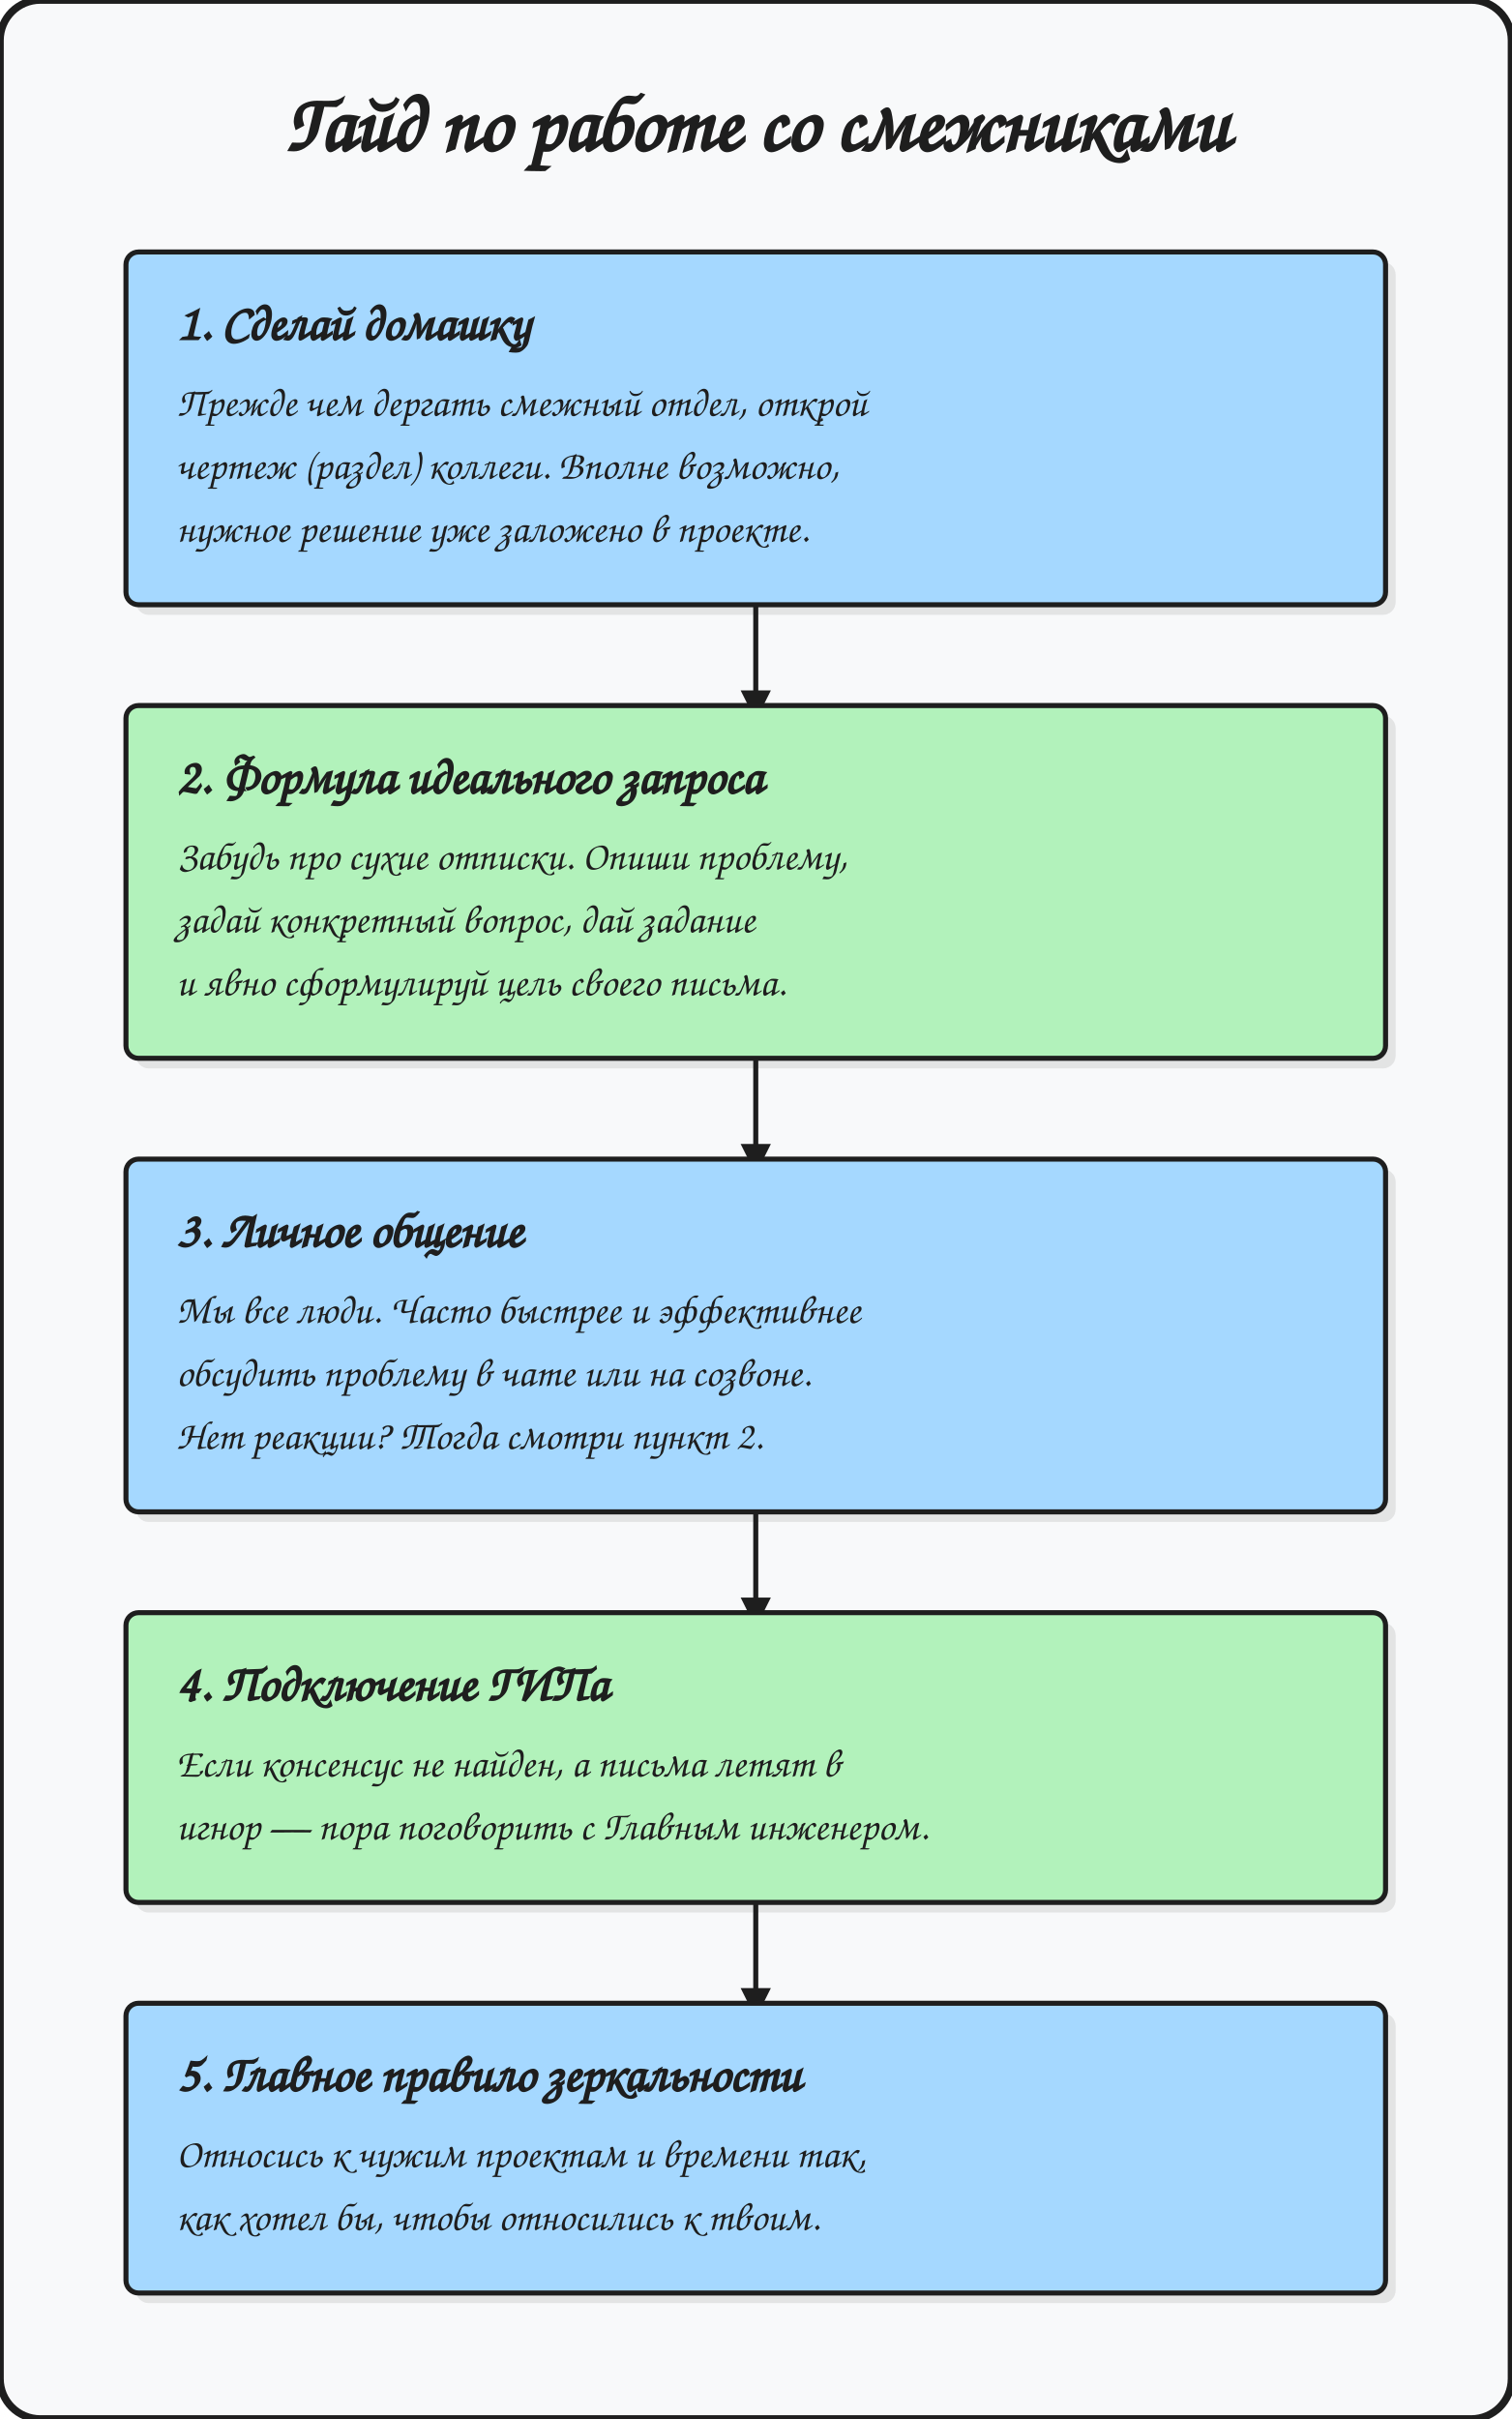
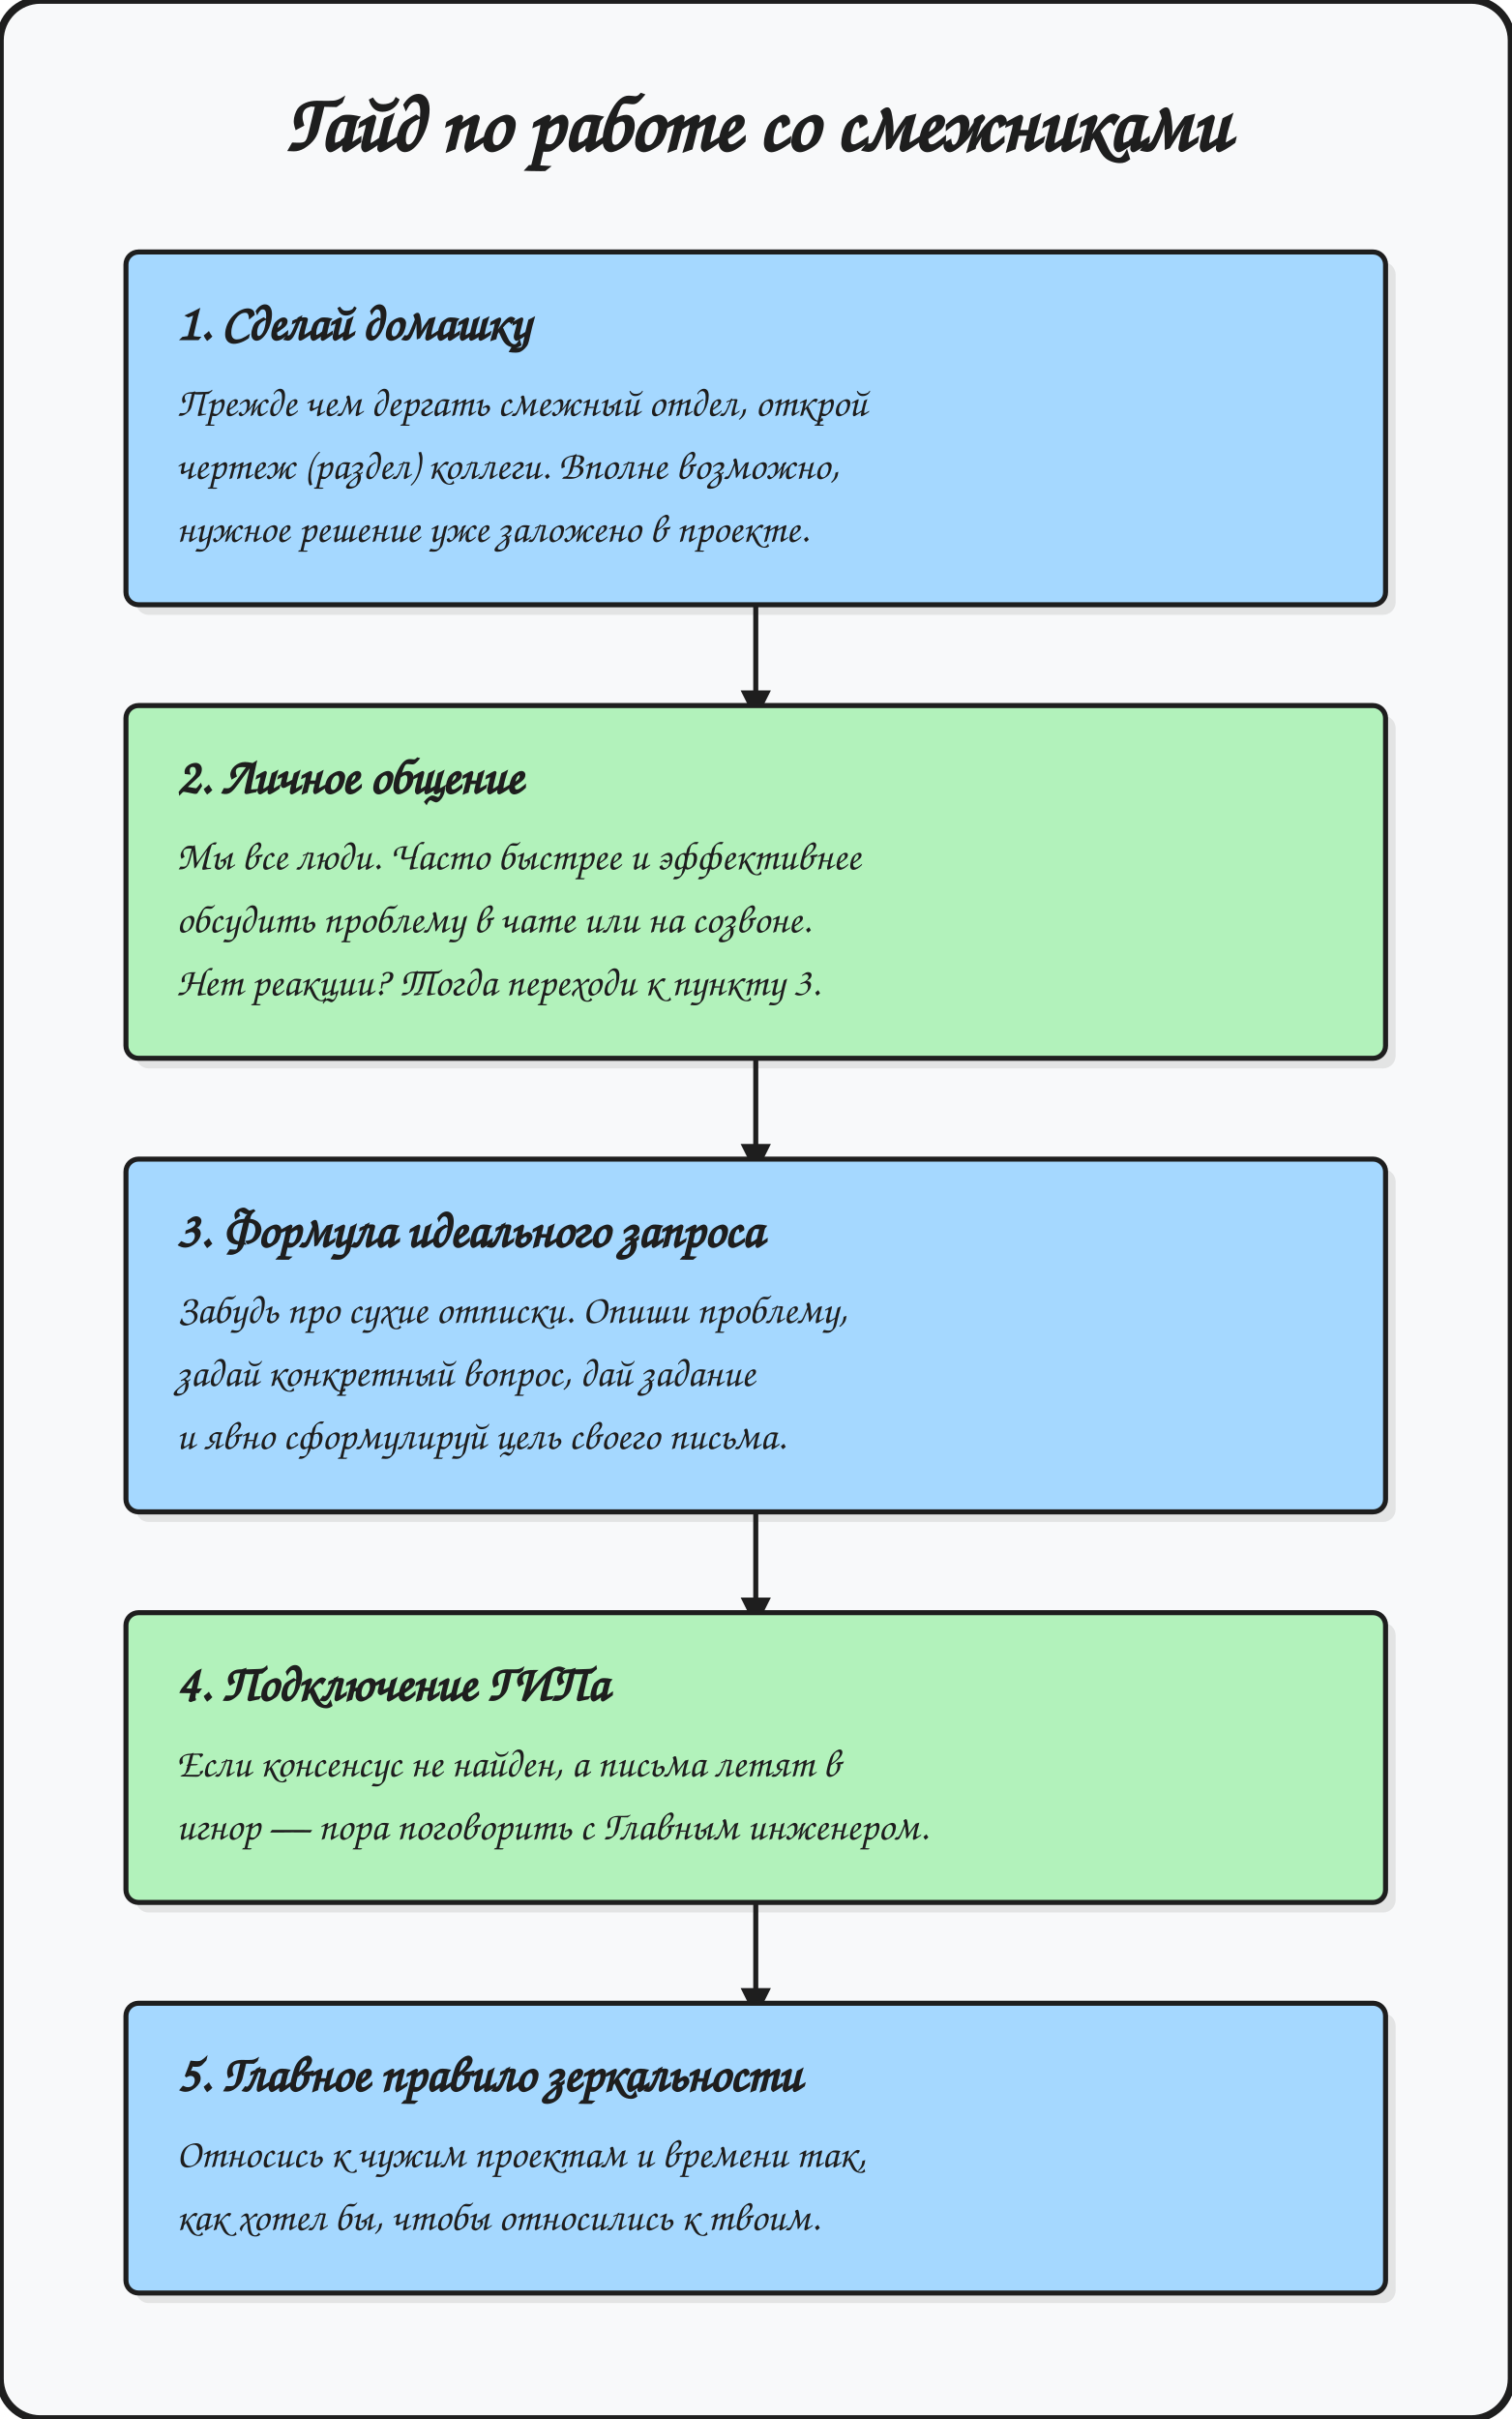
<svg xmlns="http://www.w3.org/2000/svg" width="100%" viewBox="0 0 600 960">
  <defs>
    <marker id="arrow" viewBox="0 0 10 10" refX="5" refY="5" markerWidth="6" markerHeight="6" orient="auto-start-reverse">
      <path d="M 0 0 L 10 5 L 0 10 z" fill="#1e1e1e" />
    </marker>
  </defs>
  <rect width="600" height="960" fill="#f8f9fa" stroke="#1e1e1e" stroke-width="3" rx="16" ry="16" />
  <text x="300" y="60" font-family="Comic Sans MS, 'Chalkboard SE', 'Comic Neue', cursive" font-size="32" font-weight="bold" text-anchor="middle" fill="#1e1e1e">Гайд по работе со смежниками</text>
  <rect x="54" y="104" width="500" height="140" fill="#1e1e1e" opacity="0.1" rx="5" ry="5" />
  <rect x="50" y="100" width="500" height="140" fill="#a5d8ff" stroke="#1e1e1e" stroke-width="2" rx="5" ry="5" />
  <text x="70" y="135" font-family="Comic Sans MS, 'Chalkboard SE', 'Comic Neue', cursive" font-size="20" font-weight="bold" fill="#1e1e1e">1. Сделай домашку</text>
  <text x="70" y="165" font-family="Comic Sans MS, 'Chalkboard SE', 'Comic Neue', cursive" font-size="16" fill="#1e1e1e">Прежде чем дергать смежный отдел, открой</text>
  <text x="70" y="190" font-family="Comic Sans MS, 'Chalkboard SE', 'Comic Neue', cursive" font-size="16" fill="#1e1e1e">чертеж (раздел) коллеги. Вполне возможно,</text>
  <text x="70" y="215" font-family="Comic Sans MS, 'Chalkboard SE', 'Comic Neue', cursive" font-size="16" fill="#1e1e1e">нужное решение уже заложено в проекте.</text>
  <line x1="300" y1="240" x2="300" y2="280" stroke="#1e1e1e" stroke-width="2" marker-end="url(#arrow)" />
  <rect x="54" y="284" width="500" height="140" fill="#1e1e1e" opacity="0.1" rx="5" ry="5" />
  <rect x="50" y="280" width="500" height="140" fill="#b2f2bb" stroke="#1e1e1e" stroke-width="2" rx="5" ry="5" />
-   <text x="70" y="315" font-family="Comic Sans MS, 'Chalkboard SE', 'Comic Neue', cursive" font-size="20" font-weight="bold" fill="#1e1e1e">2. Формула идеального запроса</text>
-   <text x="70" y="345" font-family="Comic Sans MS, 'Chalkboard SE', 'Comic Neue', cursive" font-size="16" fill="#1e1e1e">Забудь про сухие отписки. Опиши проблему,</text>
-   <text x="70" y="370" font-family="Comic Sans MS, 'Chalkboard SE', 'Comic Neue', cursive" font-size="16" fill="#1e1e1e">задай конкретный вопрос, дай задание</text>
-   <text x="70" y="395" font-family="Comic Sans MS, 'Chalkboard SE', 'Comic Neue', cursive" font-size="16" fill="#1e1e1e">и явно сформулируй цель своего письма.</text>
+   <text x="70" y="315" font-family="Comic Sans MS, 'Chalkboard SE', 'Comic Neue', cursive" font-size="20" font-weight="bold" fill="#1e1e1e">2. Личное общение</text>
+   <text x="70" y="345" font-family="Comic Sans MS, 'Chalkboard SE', 'Comic Neue', cursive" font-size="16" fill="#1e1e1e">Мы все люди. Часто быстрее и эффективнее</text>
+   <text x="70" y="370" font-family="Comic Sans MS, 'Chalkboard SE', 'Comic Neue', cursive" font-size="16" fill="#1e1e1e">обсудить проблему в чате или на созвоне.</text>
+   <text x="70" y="395" font-family="Comic Sans MS, 'Chalkboard SE', 'Comic Neue', cursive" font-size="16" fill="#1e1e1e">Нет реакции? Тогда переходи к пункту 3.</text>
  <line x1="300" y1="420" x2="300" y2="460" stroke="#1e1e1e" stroke-width="2" marker-end="url(#arrow)" />
  <rect x="54" y="464" width="500" height="140" fill="#1e1e1e" opacity="0.1" rx="5" ry="5" />
  <rect x="50" y="460" width="500" height="140" fill="#a5d8ff" stroke="#1e1e1e" stroke-width="2" rx="5" ry="5" />
-   <text x="70" y="495" font-family="Comic Sans MS, 'Chalkboard SE', 'Comic Neue', cursive" font-size="20" font-weight="bold" fill="#1e1e1e">3. Личное общение</text>
-   <text x="70" y="525" font-family="Comic Sans MS, 'Chalkboard SE', 'Comic Neue', cursive" font-size="16" fill="#1e1e1e">Мы все люди. Часто быстрее и эффективнее</text>
-   <text x="70" y="550" font-family="Comic Sans MS, 'Chalkboard SE', 'Comic Neue', cursive" font-size="16" fill="#1e1e1e">обсудить проблему в чате или на созвоне.</text>
-   <text x="70" y="575" font-family="Comic Sans MS, 'Chalkboard SE', 'Comic Neue', cursive" font-size="16" fill="#1e1e1e">Нет реакции? Тогда смотри пункт 2.</text>
+   <text x="70" y="495" font-family="Comic Sans MS, 'Chalkboard SE', 'Comic Neue', cursive" font-size="20" font-weight="bold" fill="#1e1e1e">3. Формула идеального запроса</text>
+   <text x="70" y="525" font-family="Comic Sans MS, 'Chalkboard SE', 'Comic Neue', cursive" font-size="16" fill="#1e1e1e">Забудь про сухие отписки. Опиши проблему,</text>
+   <text x="70" y="550" font-family="Comic Sans MS, 'Chalkboard SE', 'Comic Neue', cursive" font-size="16" fill="#1e1e1e">задай конкретный вопрос, дай задание</text>
+   <text x="70" y="575" font-family="Comic Sans MS, 'Chalkboard SE', 'Comic Neue', cursive" font-size="16" fill="#1e1e1e">и явно сформулируй цель своего письма.</text>
  <line x1="300" y1="600" x2="300" y2="640" stroke="#1e1e1e" stroke-width="2" marker-end="url(#arrow)" />
  <rect x="54" y="644" width="500" height="115" fill="#1e1e1e" opacity="0.1" rx="5" ry="5" />
  <rect x="50" y="640" width="500" height="115" fill="#b2f2bb" stroke="#1e1e1e" stroke-width="2" rx="5" ry="5" />
  <text x="70" y="675" font-family="Comic Sans MS, 'Chalkboard SE', 'Comic Neue', cursive" font-size="20" font-weight="bold" fill="#1e1e1e">4. Подключение ГИПа</text>
  <text x="70" y="705" font-family="Comic Sans MS, 'Chalkboard SE', 'Comic Neue', cursive" font-size="16" fill="#1e1e1e">Если консенсус не найден, а письма летят в</text>
  <text x="70" y="730" font-family="Comic Sans MS, 'Chalkboard SE', 'Comic Neue', cursive" font-size="16" fill="#1e1e1e">игнор — пора поговорить с Главным инженером.</text>
  <line x1="300" y1="755" x2="300" y2="795" stroke="#1e1e1e" stroke-width="2" marker-end="url(#arrow)" />
  <rect x="54" y="799" width="500" height="115" fill="#1e1e1e" opacity="0.1" rx="5" ry="5" />
  <rect x="50" y="795" width="500" height="115" fill="#a5d8ff" stroke="#1e1e1e" stroke-width="2" rx="5" ry="5" />
  <text x="70" y="830" font-family="Comic Sans MS, 'Chalkboard SE', 'Comic Neue', cursive" font-size="20" font-weight="bold" fill="#1e1e1e">5. Главное правило зеркальности</text>
  <text x="70" y="860" font-family="Comic Sans MS, 'Chalkboard SE', 'Comic Neue', cursive" font-size="16" fill="#1e1e1e">Относись к чужим проектам и времени так,</text>
  <text x="70" y="885" font-family="Comic Sans MS, 'Chalkboard SE', 'Comic Neue', cursive" font-size="16" fill="#1e1e1e">как хотел бы, чтобы относились к твоим.</text>
</svg>
